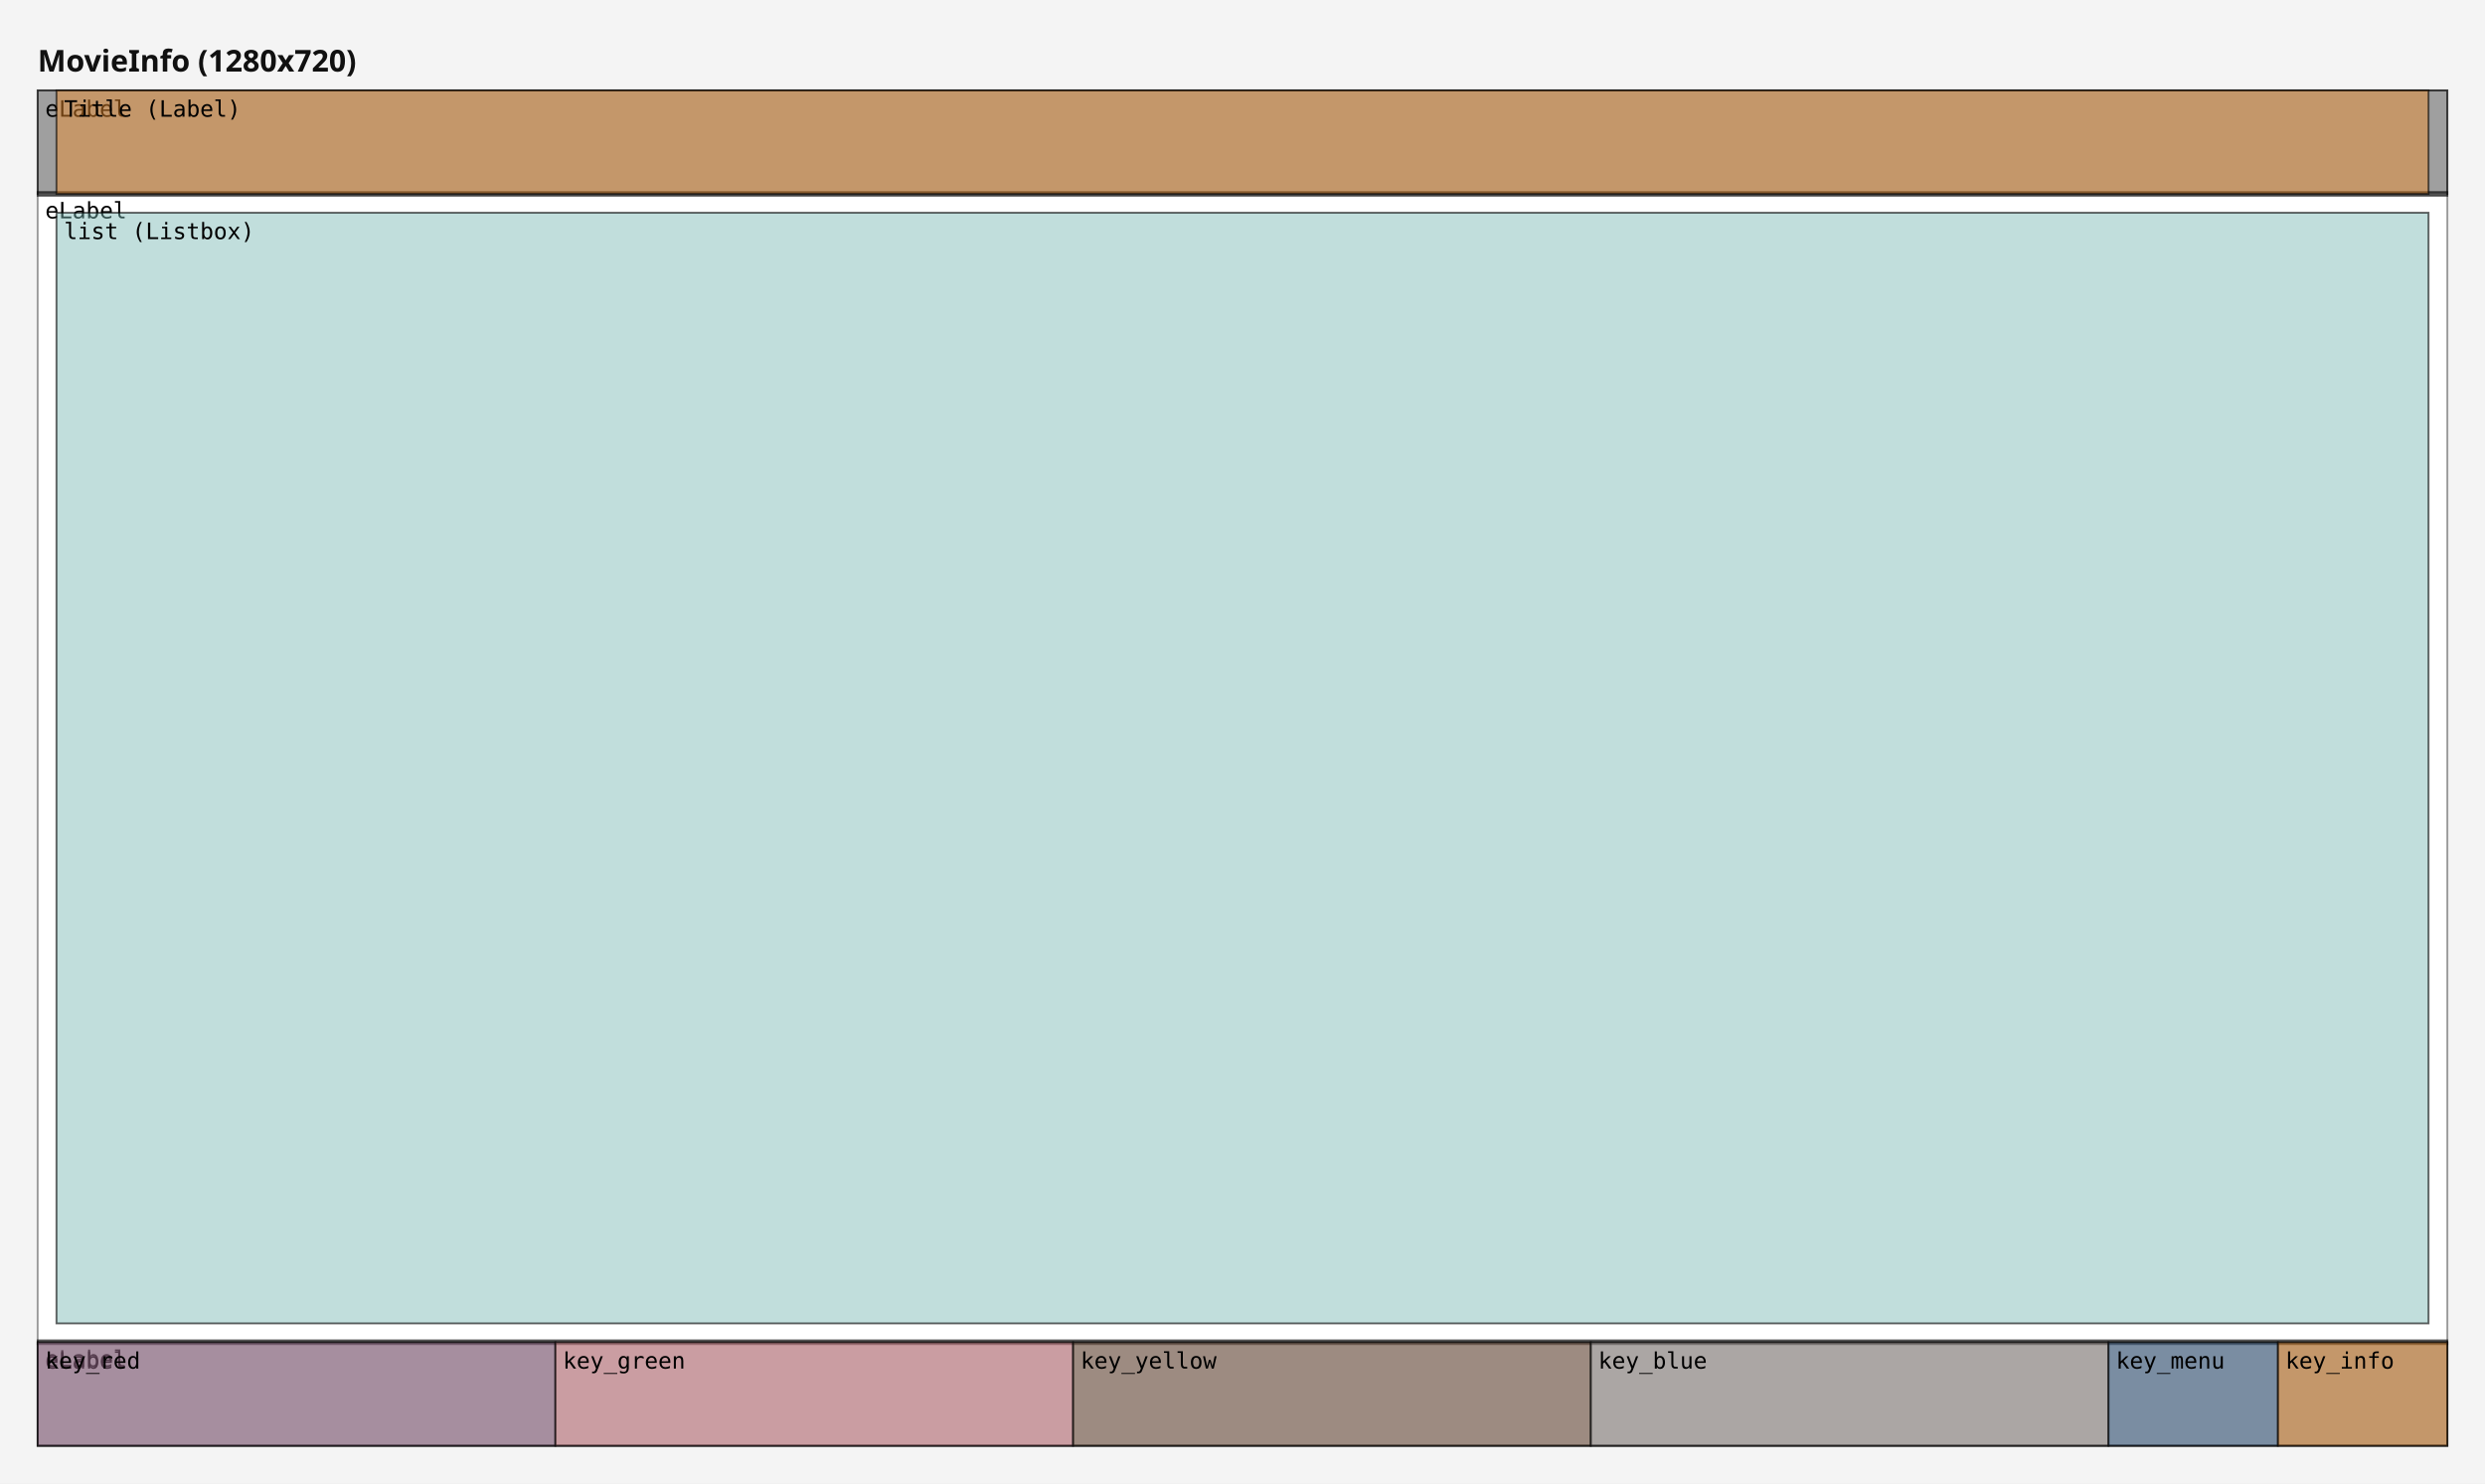
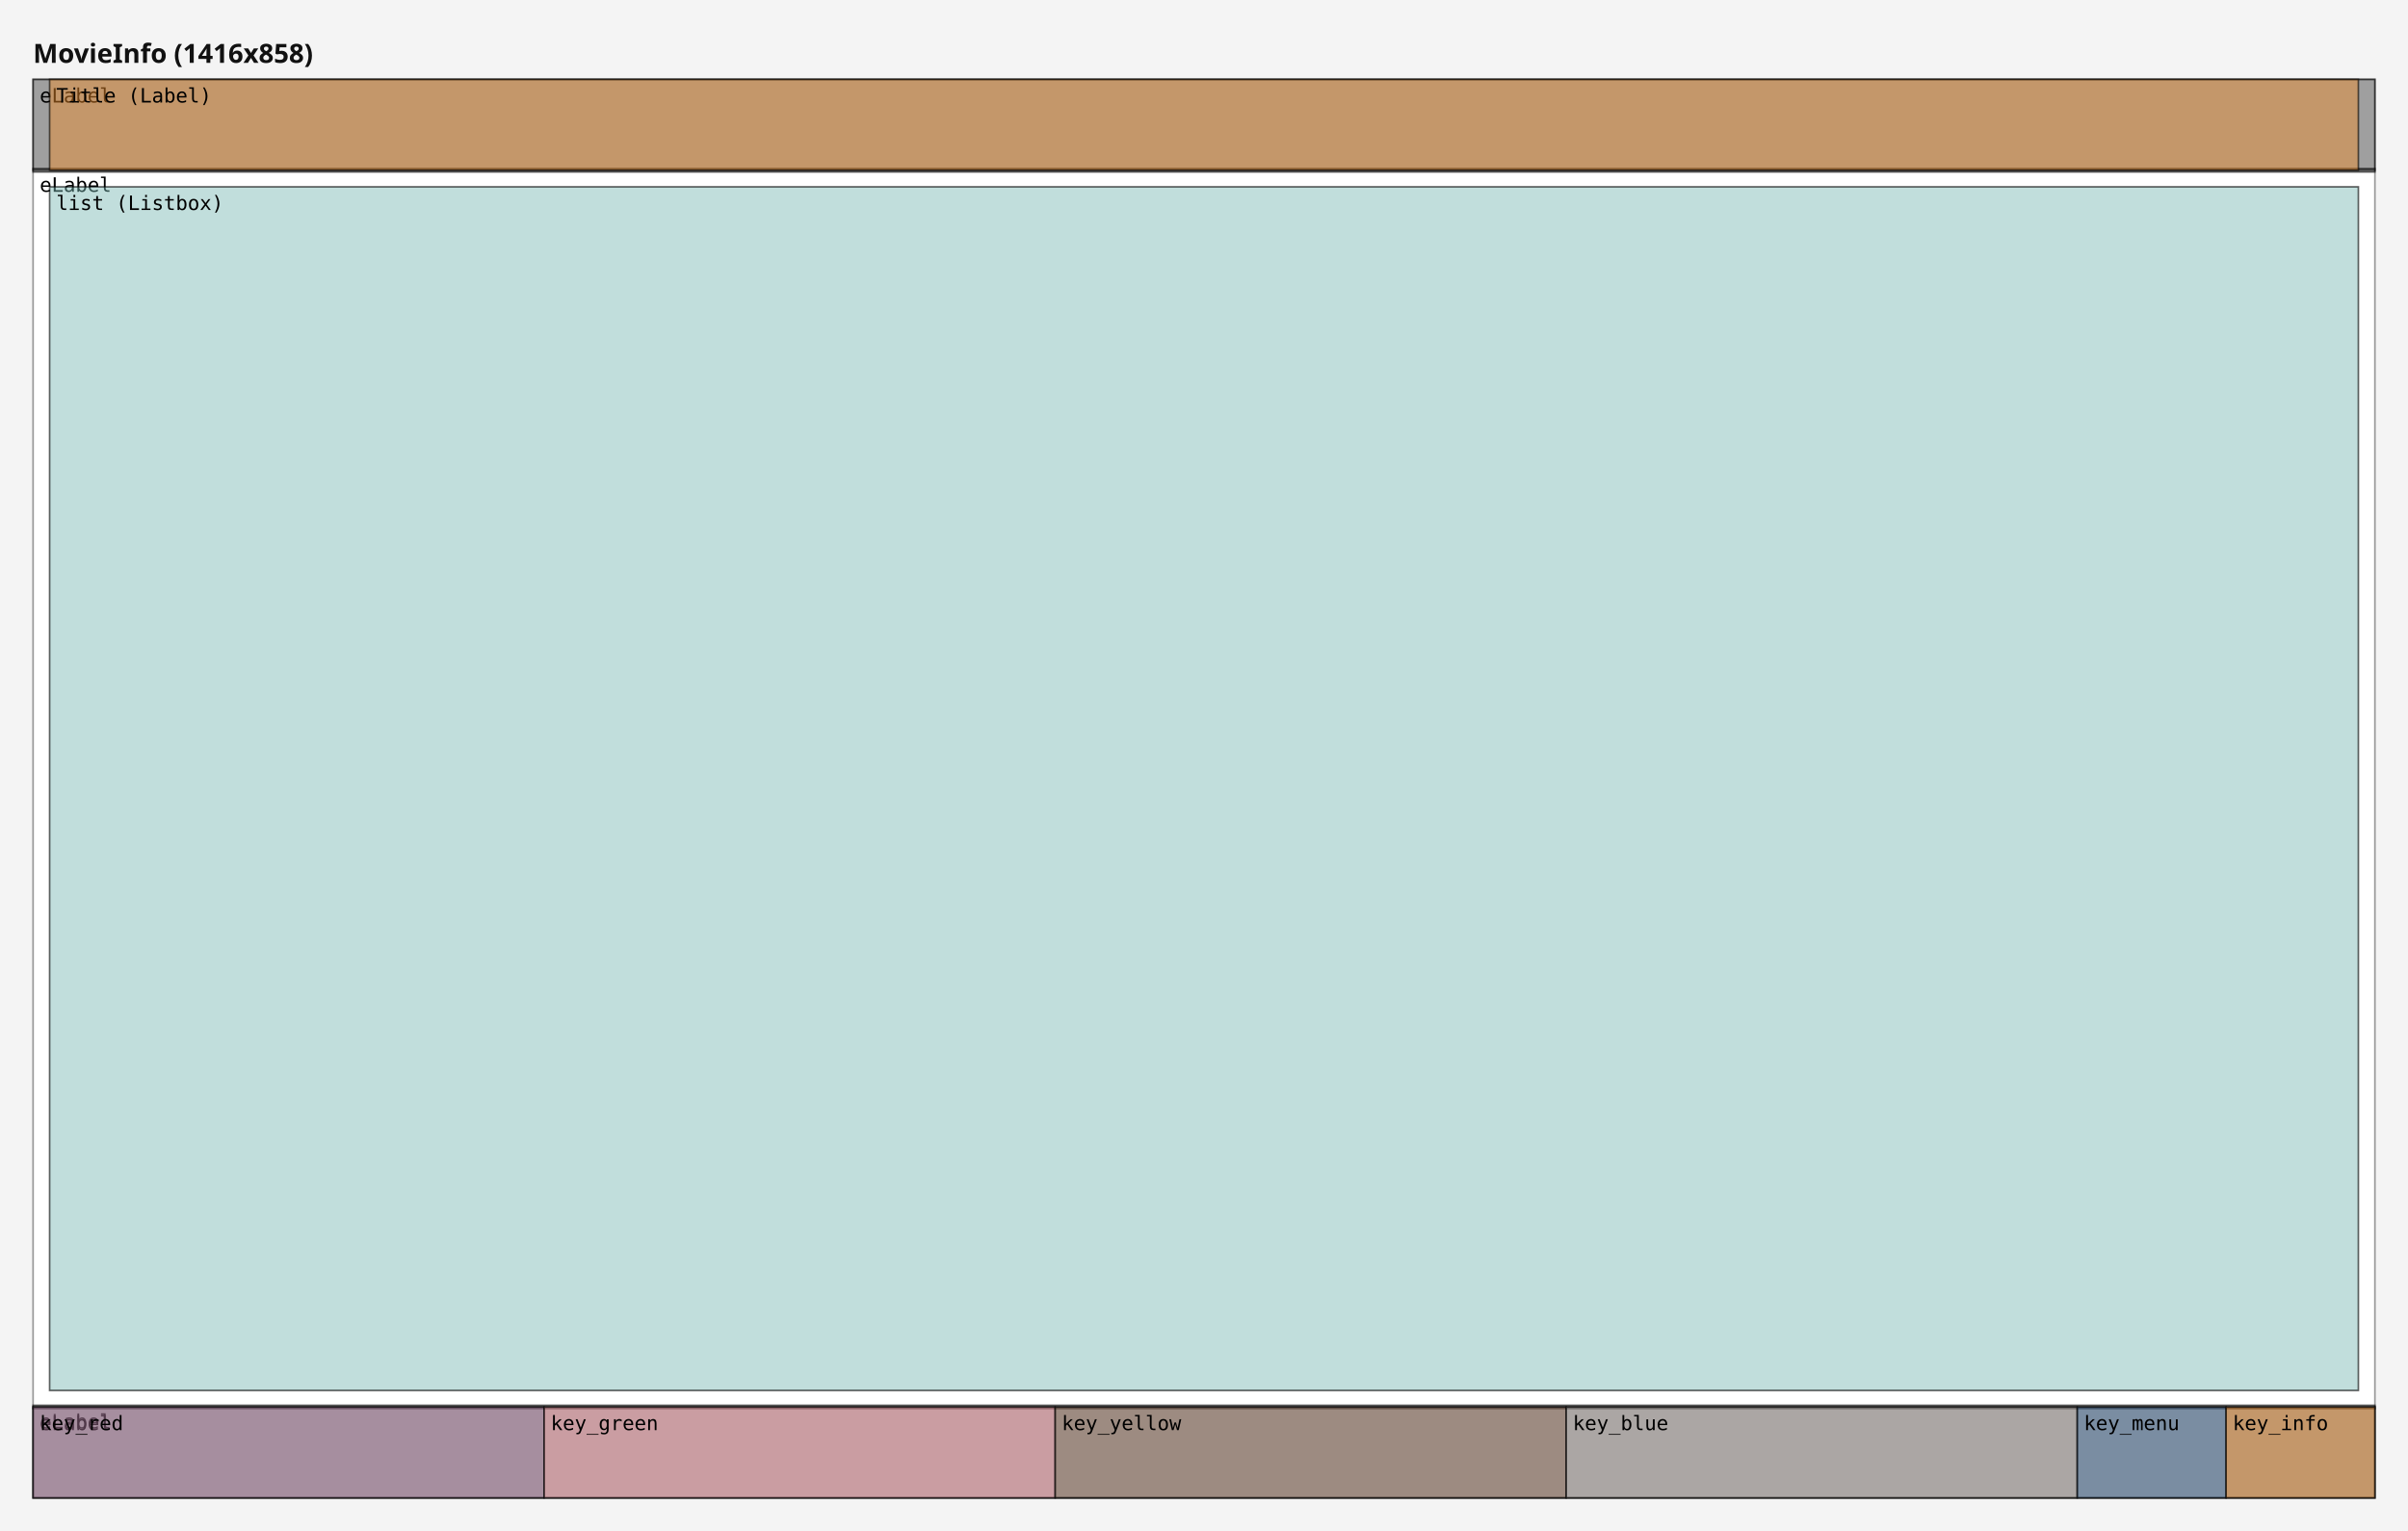
- <svg xmlns="http://www.w3.org/2000/svg" width="1320" height="788" viewBox="0 0 1320 788">
-   <rect x="0" y="0" width="1320" height="788" fill="#f4f4f4" />
-   <text x="20" y="38" font-family="sans-serif" font-size="16" font-weight="bold" fill="#111111">MovieInfo (1280x720)</text>
+ <svg xmlns="http://www.w3.org/2000/svg" width="1456" height="926" viewBox="0 0 1456 926">
+   <rect x="0" y="0" width="1456" height="926" fill="#f4f4f4" />
+   <text x="20" y="38" font-family="sans-serif" font-size="16" font-weight="bold" fill="#111111">MovieInfo (1416x858)</text>
  <g data-screen="0" transform="translate(20,48)">
-     <rect x="0" y="0" width="1280" height="720" fill="#ffffff" stroke="#999999" stroke-width="1" />
+     <rect x="0" y="0" width="1416" height="858" fill="#ffffff" stroke="#999999" stroke-width="1" />
    <g>
-       <rect data-ref="0:0" x="0" y="0" width="1280" height="55" fill="#2c2c2c" fill-opacity="0.45" stroke="#000000" stroke-opacity="0.6" stroke-width="1" />
+       <rect data-ref="0:0" x="0" y="0" width="1416" height="55" fill="#2c2c2c" fill-opacity="0.45" stroke="#000000" stroke-opacity="0.6" stroke-width="1" />
      <text x="4" y="14" font-family="monospace" font-size="12" fill="#000000">eLabel</text>
    </g>
    <g>
-       <rect data-ref="0:2" x="0" y="54" width="1280" height="2" fill="#424242" fill-opacity="0.45" stroke="#000000" stroke-opacity="0.6" stroke-width="1" />
+       <rect data-ref="0:2" x="0" y="54" width="1416" height="2" fill="#424242" fill-opacity="0.45" stroke="#000000" stroke-opacity="0.6" stroke-width="1" />
      <text x="4" y="68" font-family="monospace" font-size="12" fill="#000000">eLabel</text>
    </g>
    <g>
-       <rect data-ref="0:3" x="10" y="65" width="1260" height="590" fill="#76b7b2" fill-opacity="0.45" stroke="#000000" stroke-opacity="0.6" stroke-width="1" />
+       <rect data-ref="0:3" x="10" y="65" width="1396" height="728" fill="#76b7b2" fill-opacity="0.45" stroke="#000000" stroke-opacity="0.6" stroke-width="1" />
      <text x="14" y="79" font-family="monospace" font-size="12" fill="#000000">list (Listbox)</text>
    </g>
    <g>
-       <rect data-ref="0:4" x="0" y="664" width="1280" height="2" fill="#424242" fill-opacity="0.45" stroke="#000000" stroke-opacity="0.6" stroke-width="1" />
-       <text x="4" y="678" font-family="monospace" font-size="12" fill="#000000">eLabel</text>
+       <rect data-ref="0:4" x="0" y="802" width="1416" height="2" fill="#424242" fill-opacity="0.45" stroke="#000000" stroke-opacity="0.6" stroke-width="1" />
+       <text x="4" y="816" font-family="monospace" font-size="12" fill="#000000">eLabel</text>
    </g>
    <g>
-       <rect data-ref="0:5" x="0" y="665" width="1280" height="55" fill="#2c2c2c" fill-opacity="0.45" stroke="#000000" stroke-opacity="0.6" stroke-width="1" />
-       <text x="4" y="679" font-family="monospace" font-size="12" fill="#000000">eLabel</text>
+       <rect data-ref="0:5" x="0" y="803" width="1416" height="55" fill="#2c2c2c" fill-opacity="0.45" stroke="#000000" stroke-opacity="0.6" stroke-width="1" />
+       <text x="4" y="817" font-family="monospace" font-size="12" fill="#000000">eLabel</text>
    </g>
    <g>
-       <rect data-ref="0:1" x="10" y="0" width="1260" height="55" fill="#f28e2b" fill-opacity="0.45" stroke="#000000" stroke-opacity="0.6" stroke-width="1" />
+       <rect data-ref="0:1" x="10" y="0" width="1396" height="55" fill="#f28e2b" fill-opacity="0.45" stroke="#000000" stroke-opacity="0.6" stroke-width="1" />
      <text x="14" y="14" font-family="monospace" font-size="12" fill="#000000">Title (Label)</text>
    </g>
    <g>
-       <rect data-ref="0:6" x="0" y="665" width="275" height="55" fill="#b07aa1" fill-opacity="0.45" stroke="#000000" stroke-opacity="0.6" stroke-width="1" />
-       <text x="4" y="679" font-family="monospace" font-size="12" fill="#000000">key_red</text>
+       <rect data-ref="0:6" x="0" y="803" width="309" height="55" fill="#b07aa1" fill-opacity="0.45" stroke="#000000" stroke-opacity="0.6" stroke-width="1" />
+       <text x="4" y="817" font-family="monospace" font-size="12" fill="#000000">key_red</text>
    </g>
    <g>
-       <rect data-ref="0:7" x="275" y="665" width="275" height="55" fill="#ff9da7" fill-opacity="0.45" stroke="#000000" stroke-opacity="0.6" stroke-width="1" />
-       <text x="279" y="679" font-family="monospace" font-size="12" fill="#000000">key_green</text>
+       <rect data-ref="0:7" x="309" y="803" width="309" height="55" fill="#ff9da7" fill-opacity="0.45" stroke="#000000" stroke-opacity="0.6" stroke-width="1" />
+       <text x="313" y="817" font-family="monospace" font-size="12" fill="#000000">key_green</text>
    </g>
    <g>
-       <rect data-ref="0:8" x="550" y="665" width="275" height="55" fill="#9c755f" fill-opacity="0.45" stroke="#000000" stroke-opacity="0.6" stroke-width="1" />
-       <text x="554" y="679" font-family="monospace" font-size="12" fill="#000000">key_yellow</text>
+       <rect data-ref="0:8" x="618" y="803" width="309" height="55" fill="#9c755f" fill-opacity="0.45" stroke="#000000" stroke-opacity="0.6" stroke-width="1" />
+       <text x="622" y="817" font-family="monospace" font-size="12" fill="#000000">key_yellow</text>
    </g>
    <g>
-       <rect data-ref="0:9" x="825" y="665" width="275" height="55" fill="#bab0ac" fill-opacity="0.45" stroke="#000000" stroke-opacity="0.6" stroke-width="1" />
-       <text x="829" y="679" font-family="monospace" font-size="12" fill="#000000">key_blue</text>
+       <rect data-ref="0:9" x="927" y="803" width="309" height="55" fill="#bab0ac" fill-opacity="0.45" stroke="#000000" stroke-opacity="0.6" stroke-width="1" />
+       <text x="931" y="817" font-family="monospace" font-size="12" fill="#000000">key_blue</text>
    </g>
    <g>
-       <rect data-ref="0:10" x="1100" y="665" width="90" height="55" fill="#4e79a7" fill-opacity="0.45" stroke="#000000" stroke-opacity="0.6" stroke-width="1" />
-       <text x="1104" y="679" font-family="monospace" font-size="12" fill="#000000">key_menu</text>
+       <rect data-ref="0:10" x="1236" y="803" width="90" height="55" fill="#4e79a7" fill-opacity="0.45" stroke="#000000" stroke-opacity="0.6" stroke-width="1" />
+       <text x="1240" y="817" font-family="monospace" font-size="12" fill="#000000">key_menu</text>
    </g>
    <g>
-       <rect data-ref="0:11" x="1190" y="665" width="90" height="55" fill="#f28e2b" fill-opacity="0.45" stroke="#000000" stroke-opacity="0.6" stroke-width="1" />
-       <text x="1194" y="679" font-family="monospace" font-size="12" fill="#000000">key_info</text>
+       <rect data-ref="0:11" x="1326" y="803" width="90" height="55" fill="#f28e2b" fill-opacity="0.45" stroke="#000000" stroke-opacity="0.6" stroke-width="1" />
+       <text x="1330" y="817" font-family="monospace" font-size="12" fill="#000000">key_info</text>
    </g>
  </g>
</svg>
